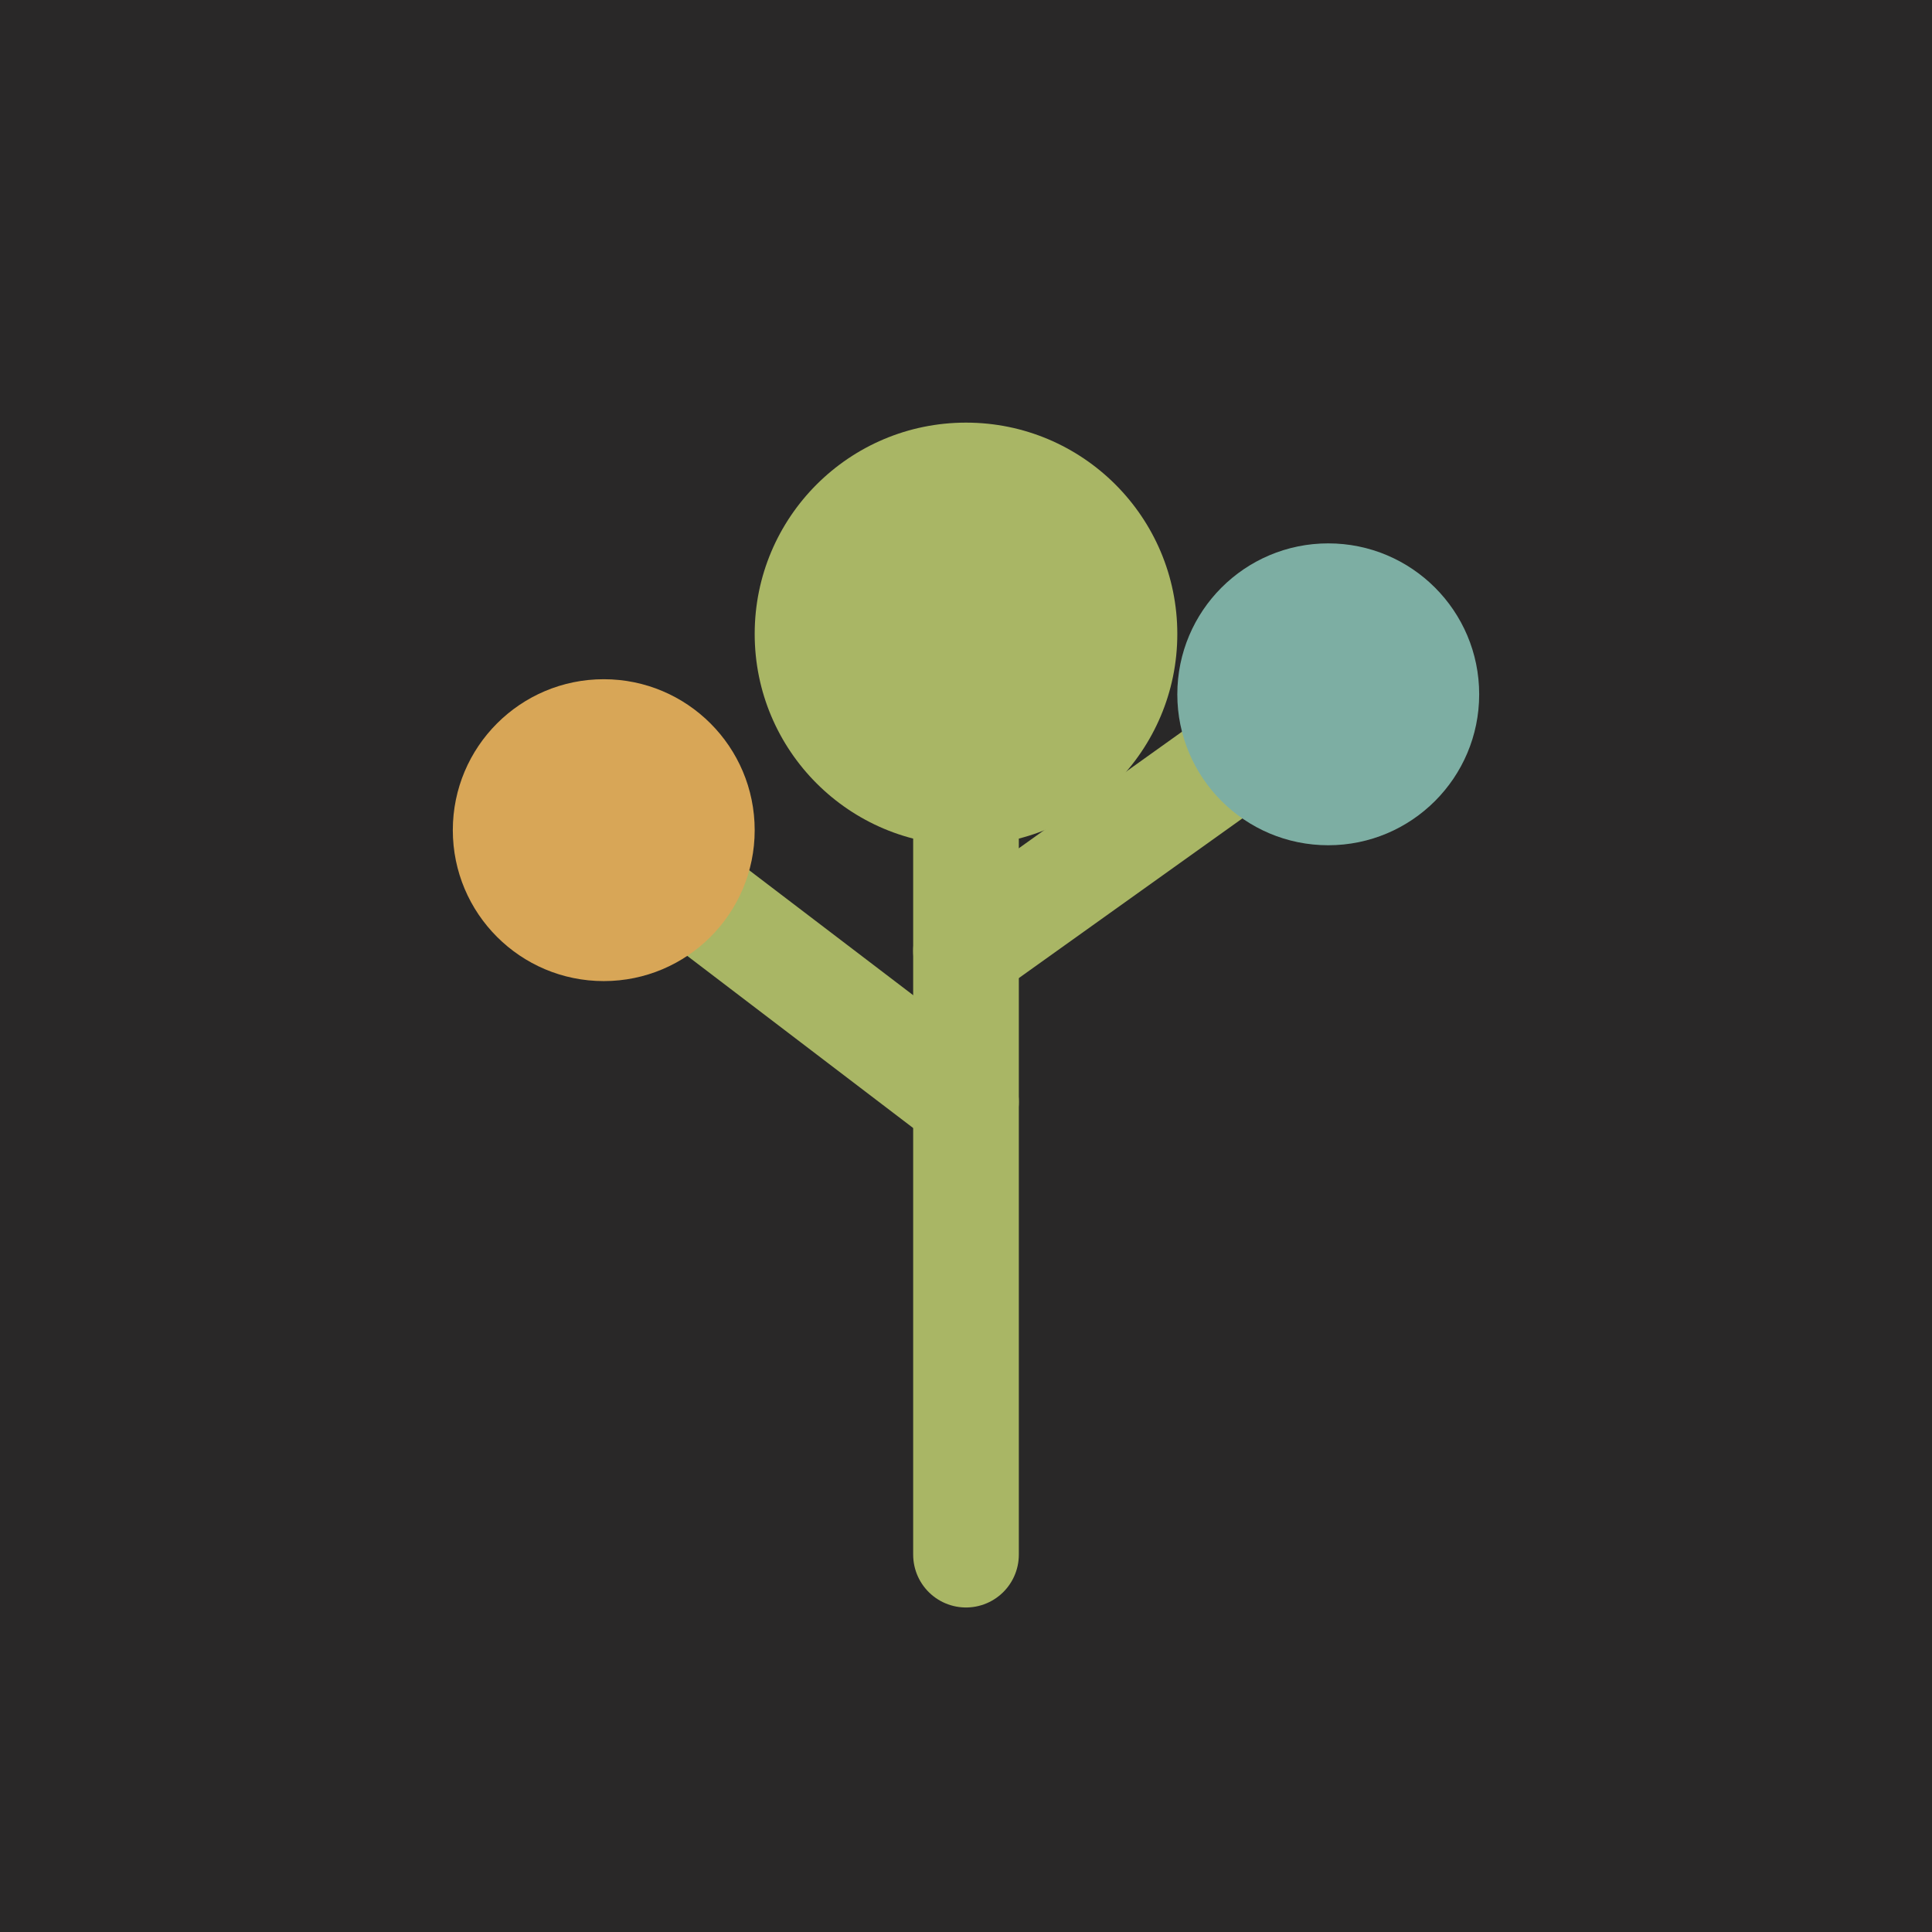
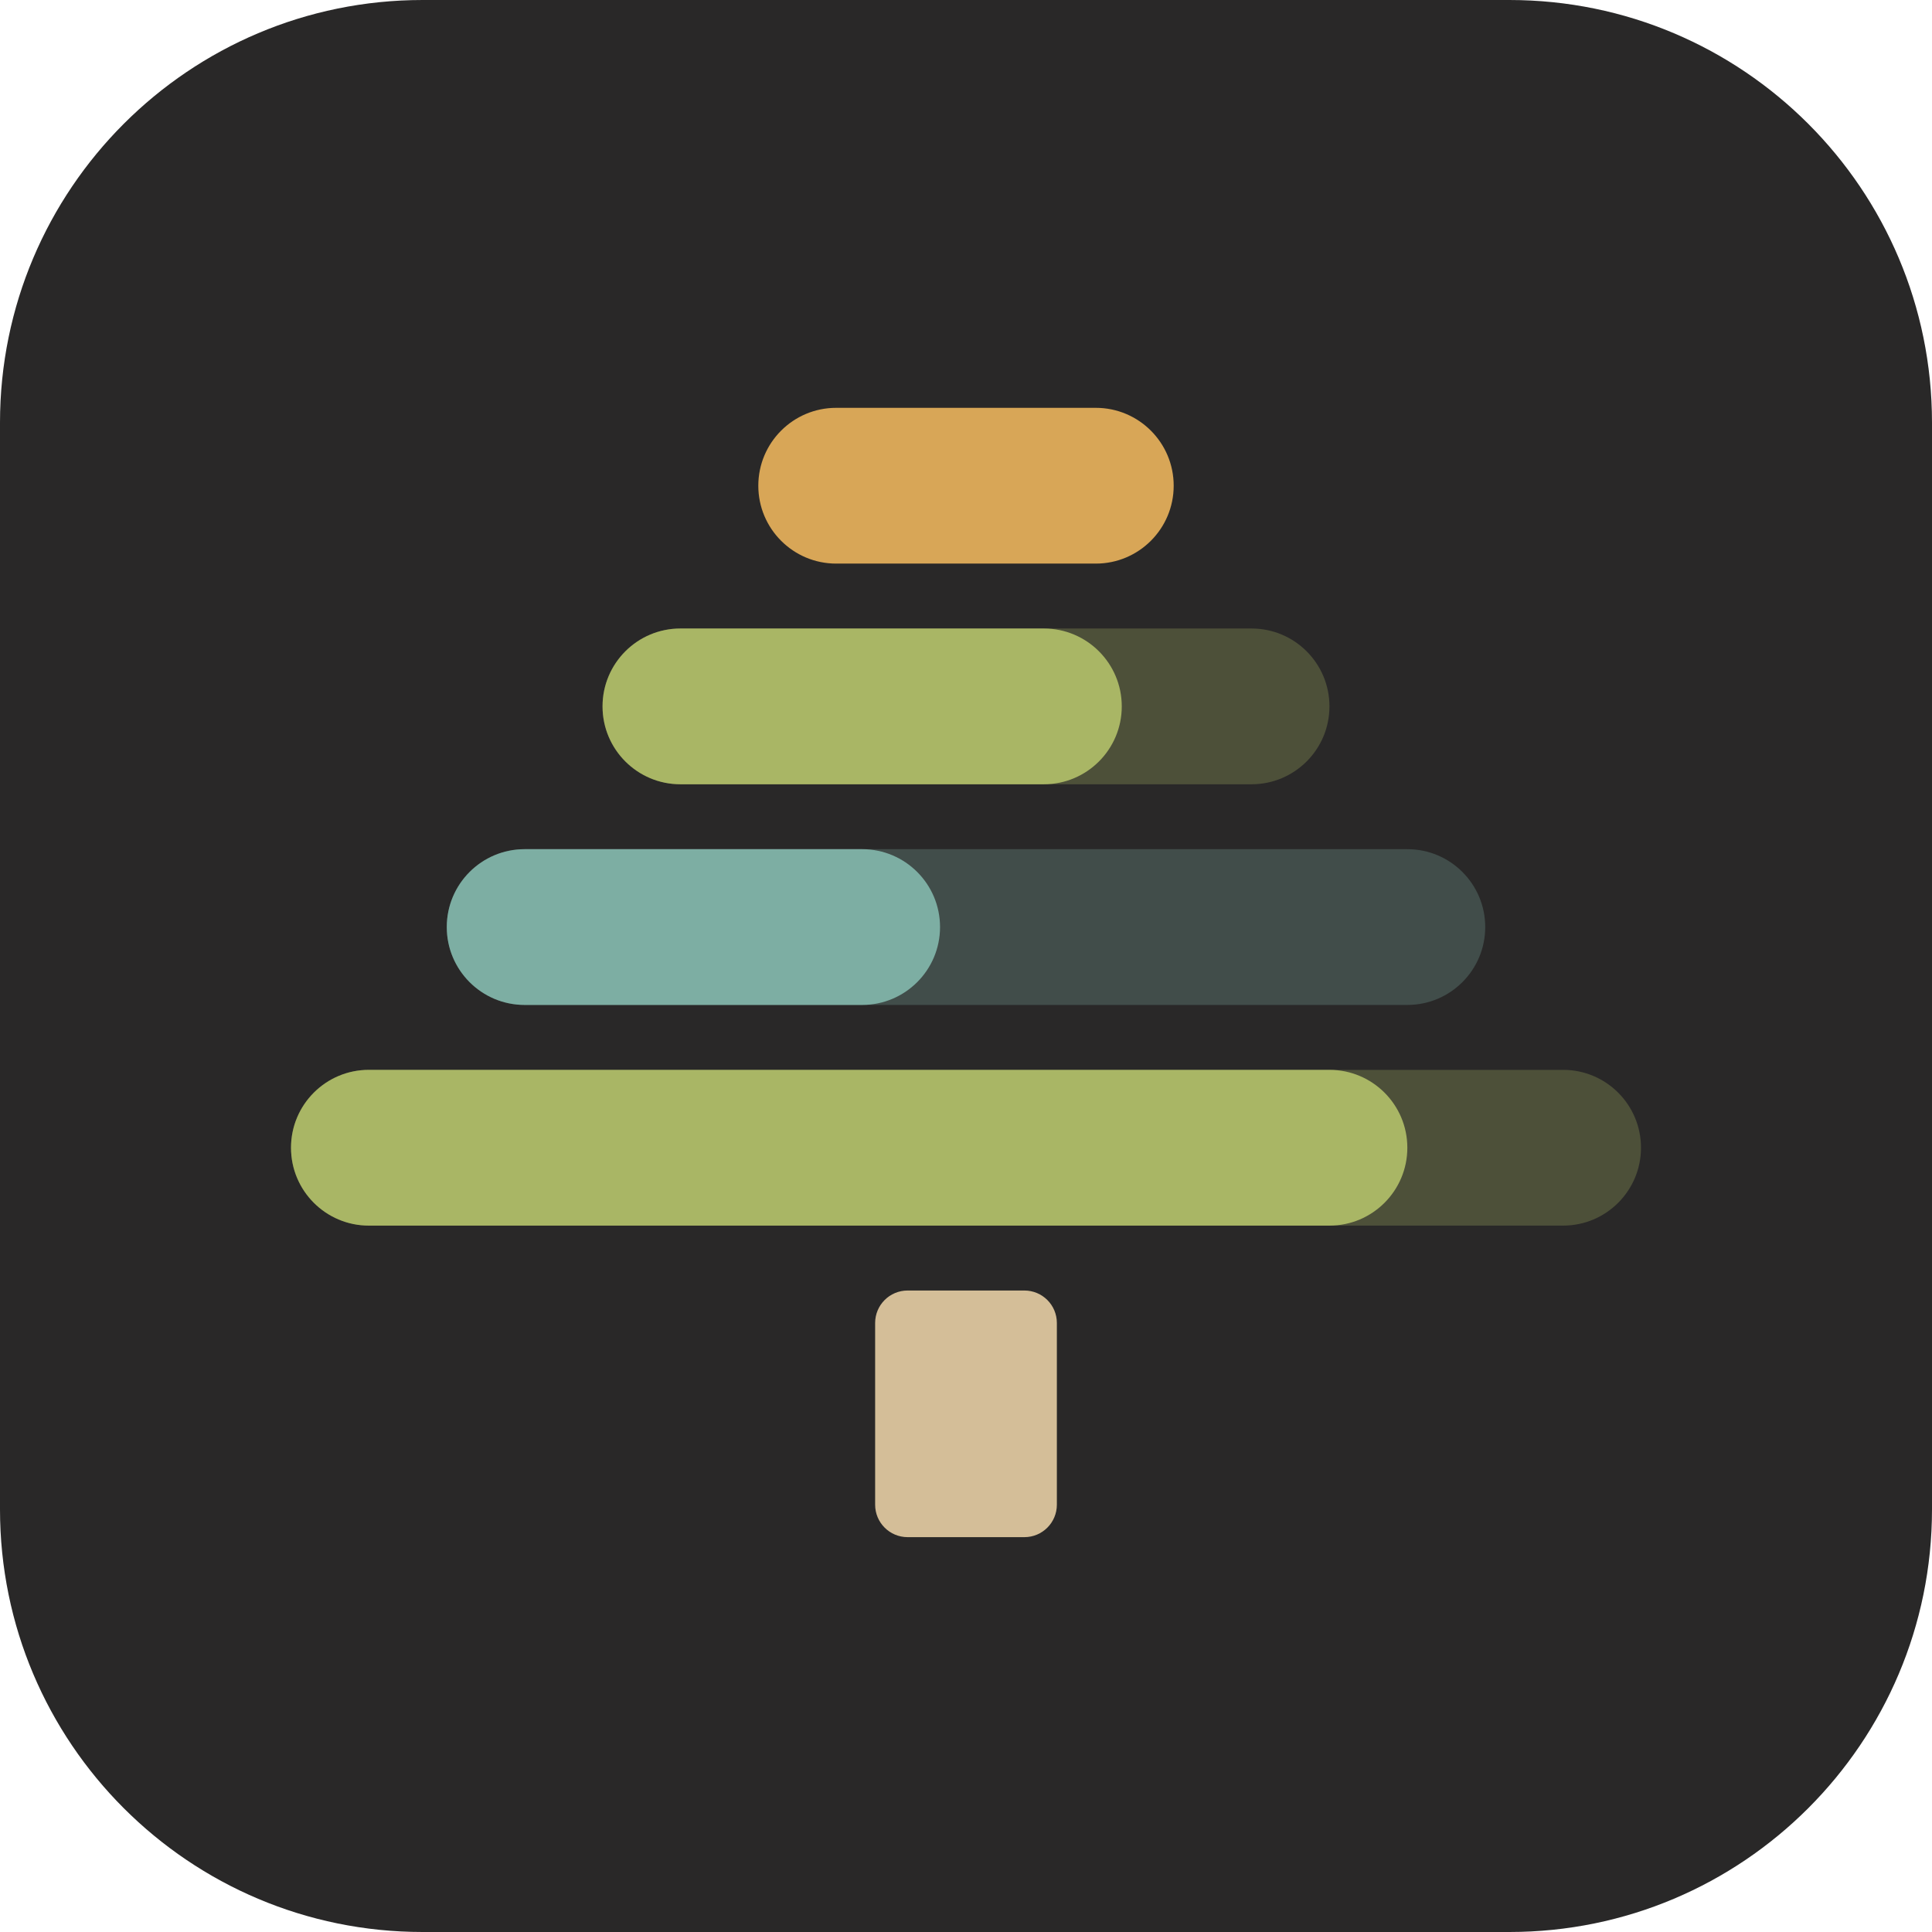
<svg xmlns="http://www.w3.org/2000/svg" viewBox="0 0 512 512">
-   <rect width="512" height="512" fill="#292828" />
-   <g fill="none" stroke="#a9b665" stroke-width="28" stroke-linecap="round" stroke-linejoin="round">
-     <path d="M256 412V212" />
-     <path d="M256 292l-84-64" />
-     <path d="M256 252l84-60" />
+   <rect width="512" height="512" rx="112" fill="#292828" />
+   <g transform="translate(256 256) scale(.86) translate(-256 -256)">
+     <rect x="192" y="84" width="128" height="48" rx="24" fill="#d8a657" />
+     <rect x="144" y="152" width="224" height="48" rx="24" fill="#a9b665" opacity=".28" />
+     <rect x="144" y="152" width="160" height="48" rx="24" fill="#a9b665" />
+     <rect x="96" y="220" width="320" height="48" rx="24" fill="#7daea3" opacity=".28" />
+     <rect x="96" y="220" width="152" height="48" rx="24" fill="#7daea3" />
+     <rect x="48" y="288" width="416" height="48" rx="24" fill="#a9b665" opacity=".28" />
+     <rect x="48" y="288" width="344" height="48" rx="24" fill="#a9b665" />
+     <rect x="228" y="356" width="56" height="76" rx="10" fill="#d4be98" />
  </g>
-   <circle cx="256" cy="168" r="56" fill="#a9b665" />
-   <circle cx="160" cy="220" r="40" fill="#d8a657" />
-   <circle cx="352" cy="184" r="40" fill="#7daea3" />
</svg>
